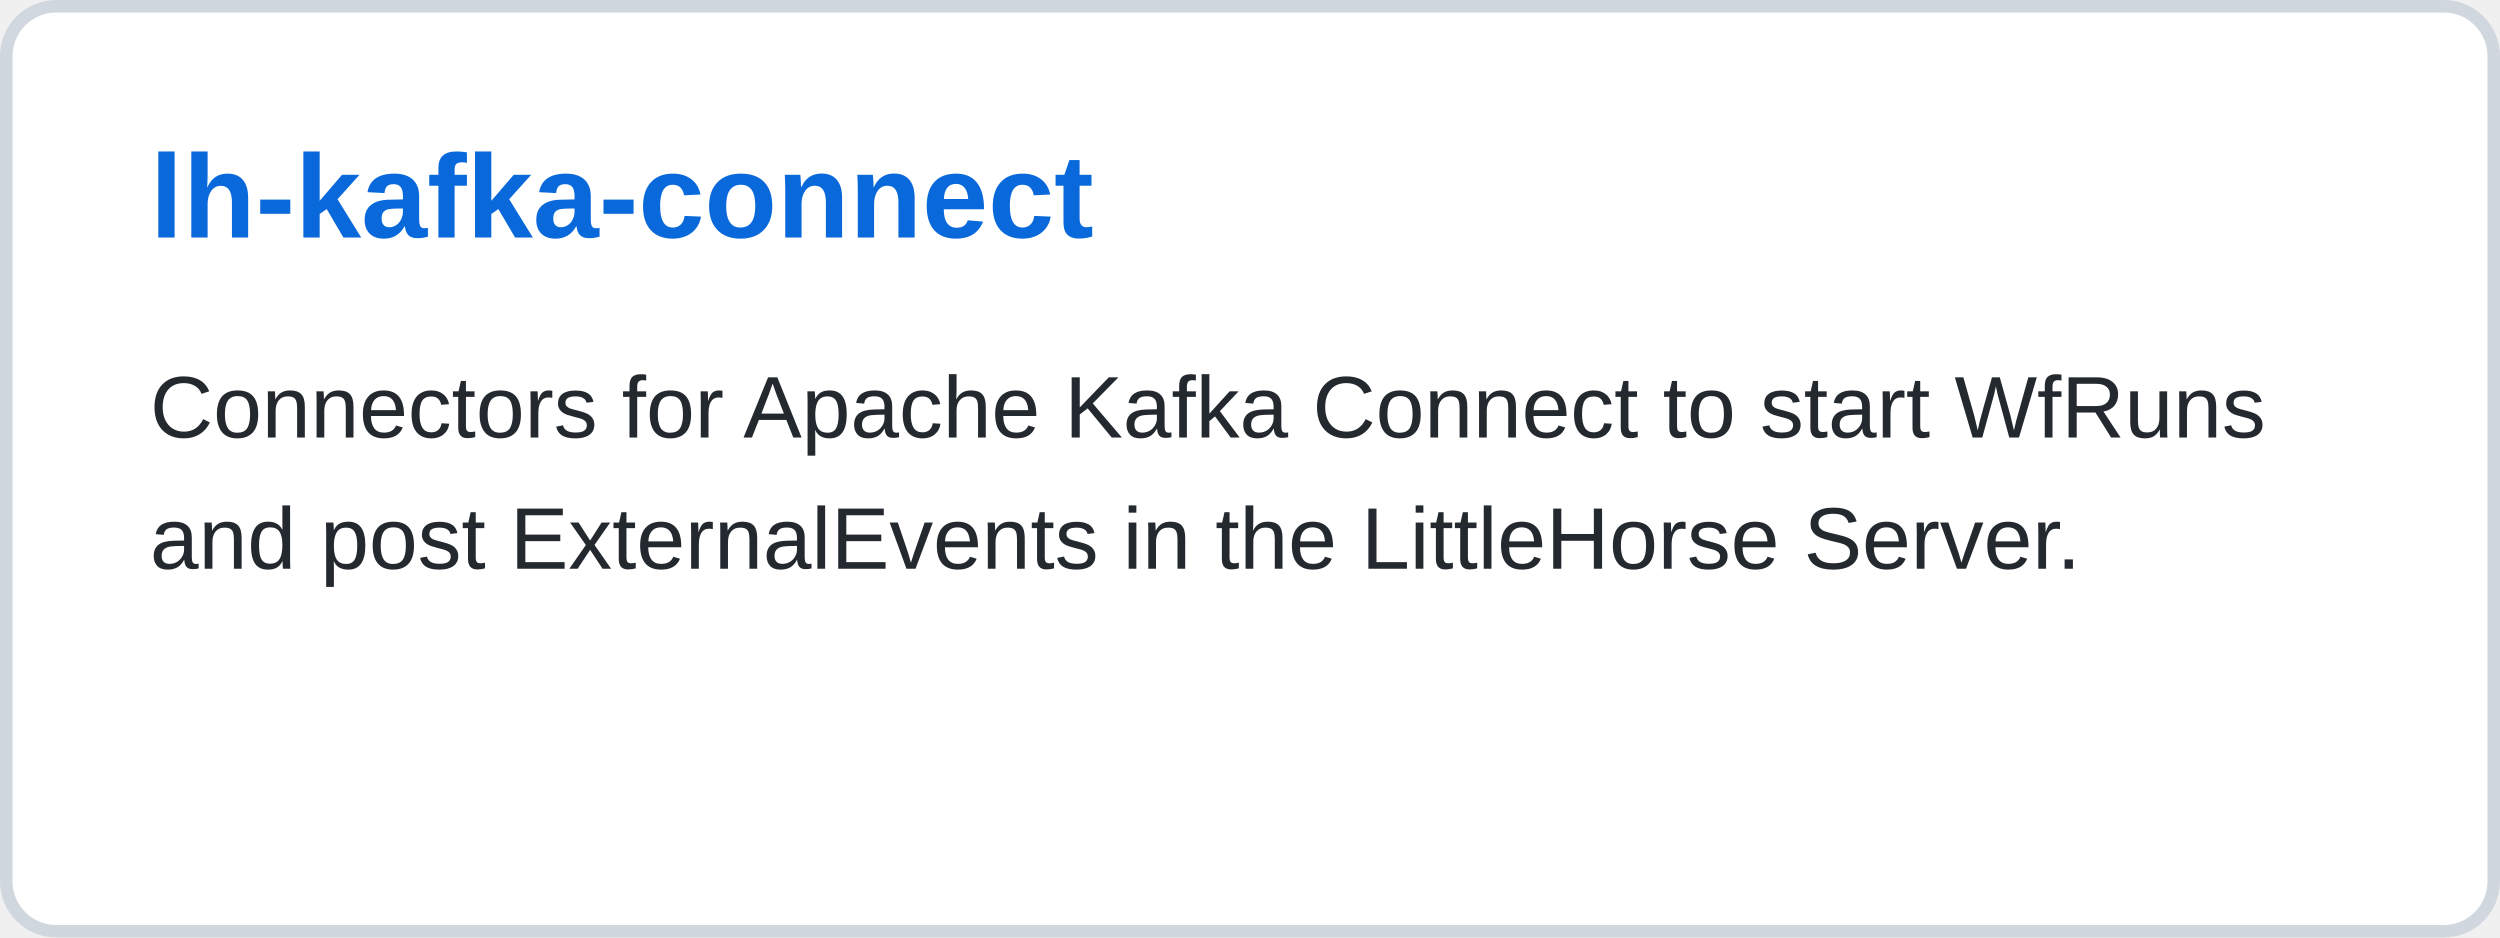
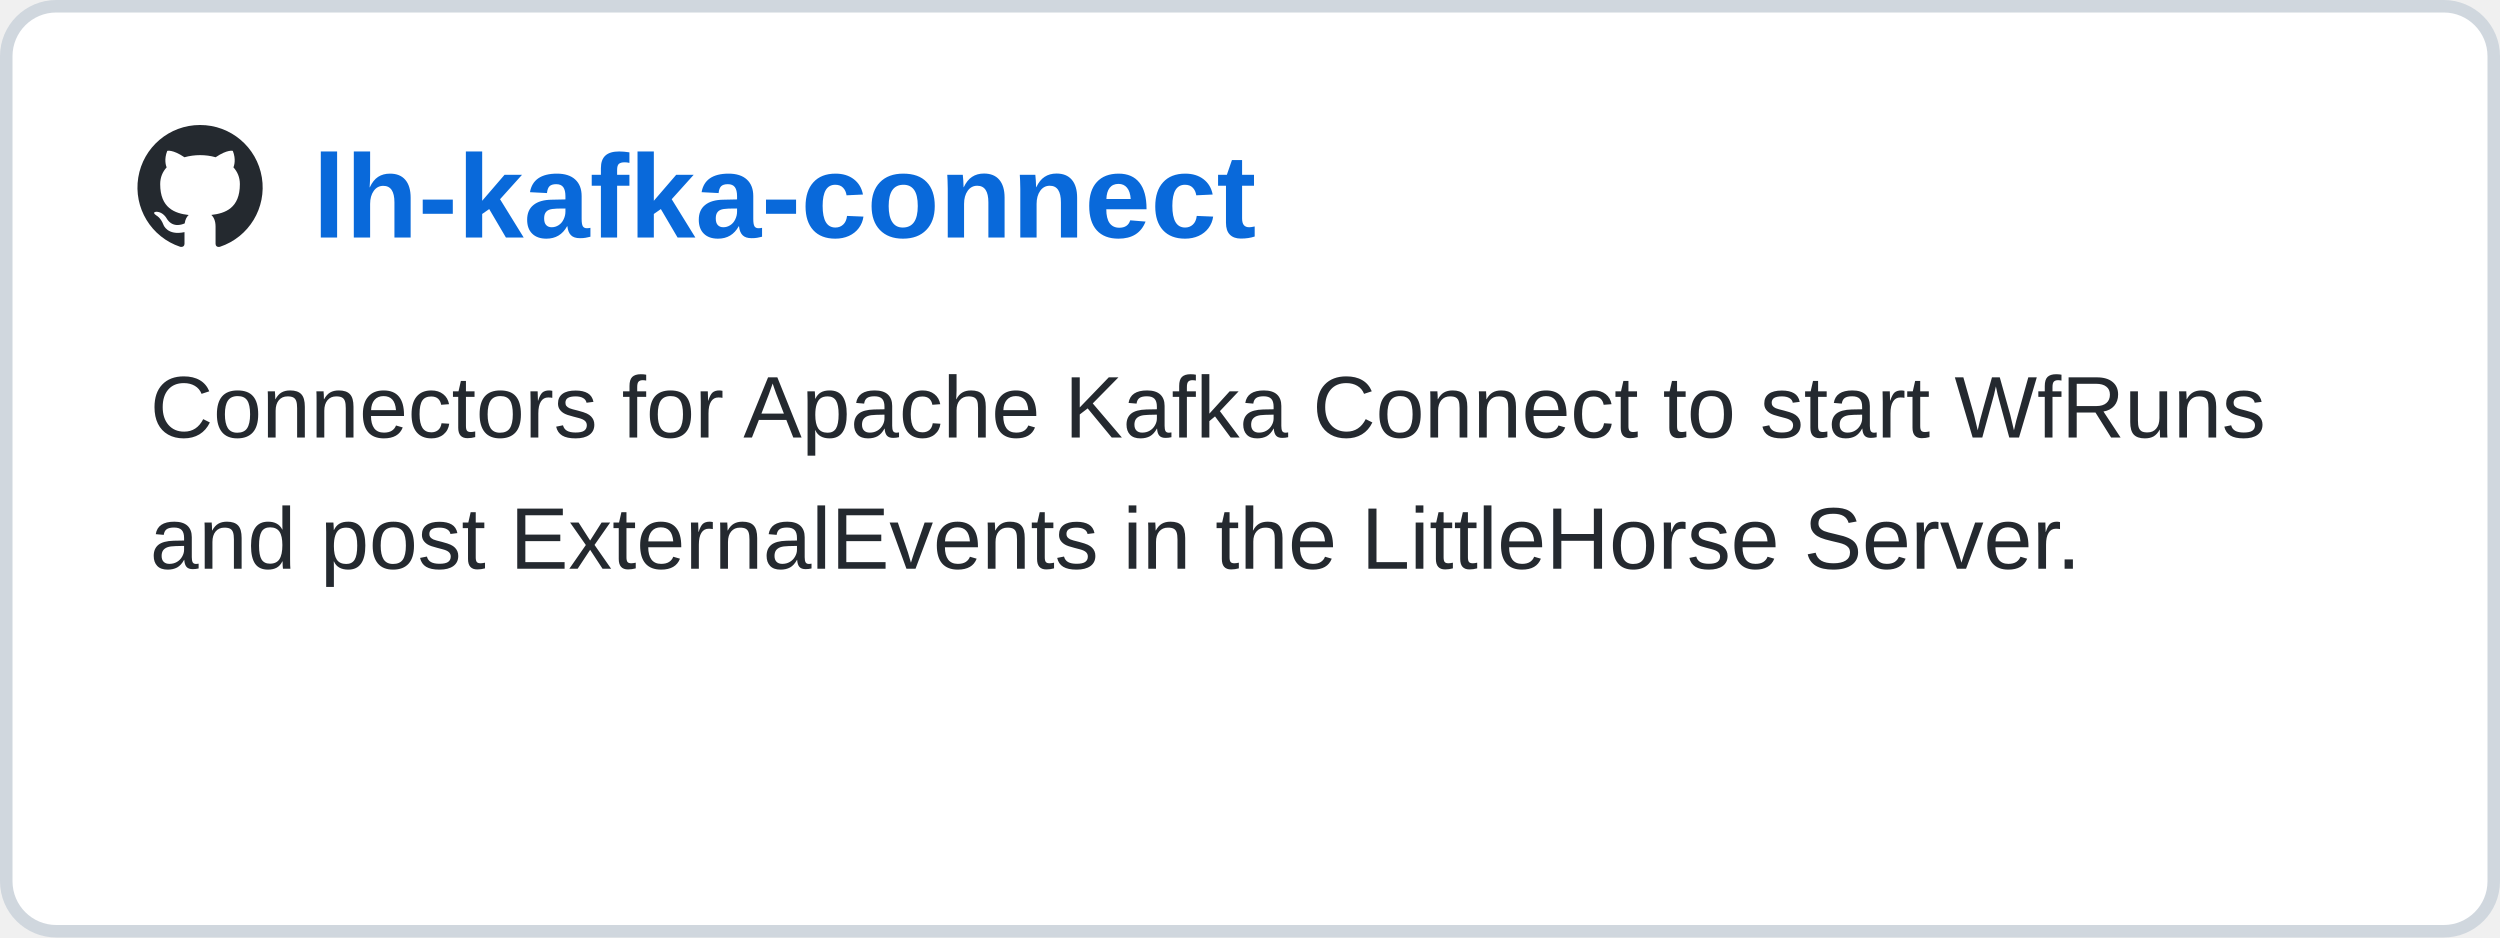
<svg xmlns="http://www.w3.org/2000/svg" width="400" height="150" viewBox="0 0 400 150">
  <rect x="1" y="1" width="398" height="148" rx="8" fill="#fff" stroke="#d0d7de" stroke-width="2" />
  <g font-family="Arial, sans-serif">
-     <text x="24" y="38" fill="#0969da" font-size="19" font-weight="600">lh-kafka-connect</text>
+     <path d="M32 20a10 10 0 0 0-3.16 19.49c.5.09.68-.22.68-.48v-1.87c-2.78.6-3.37-1.18-3.37-1.18-.45-1.16-1.11-1.47-1.11-1.47-.91-.62.07-.61.07-.61 1 .07 1.53 1.03 1.53 1.03.89 1.53 2.34 1.09 2.91.83.09-.65.35-1.09.64-1.34-2.22-.25-4.56-1.11-4.56-4.94 0-1.09.39-1.98 1.03-2.68-.1-.25-.45-1.27.1-2.64 0 0 .84-.27 2.75 1.02A9.56 9.56 0 0 1 32 24.82c.85 0 1.7.11 2.5.34 1.91-1.29 2.75-1.02 2.75-1.02.55 1.37.2 2.39.1 2.64.64.7 1.03 1.59 1.03 2.68 0 3.84-2.34 4.68-4.57 4.93.36.31.68.92.68 1.86v2.76c0 .27.18.58.69.48A10 10 0 0 0 32 20Z" fill="#24292f" />
+     <text x="50" y="38" fill="#0969da" font-size="19" font-weight="600">lh-kafka-connect</text>
    <text x="24" y="70" fill="#24292f" font-size="14">
      <tspan x="24" dy="0">Connectors for Apache Kafka Connect to start WfRuns</tspan>
      <tspan x="24" dy="21">and post ExternalEvents in the LittleHorse Server.</tspan>
    </text>
  </g>
</svg>
